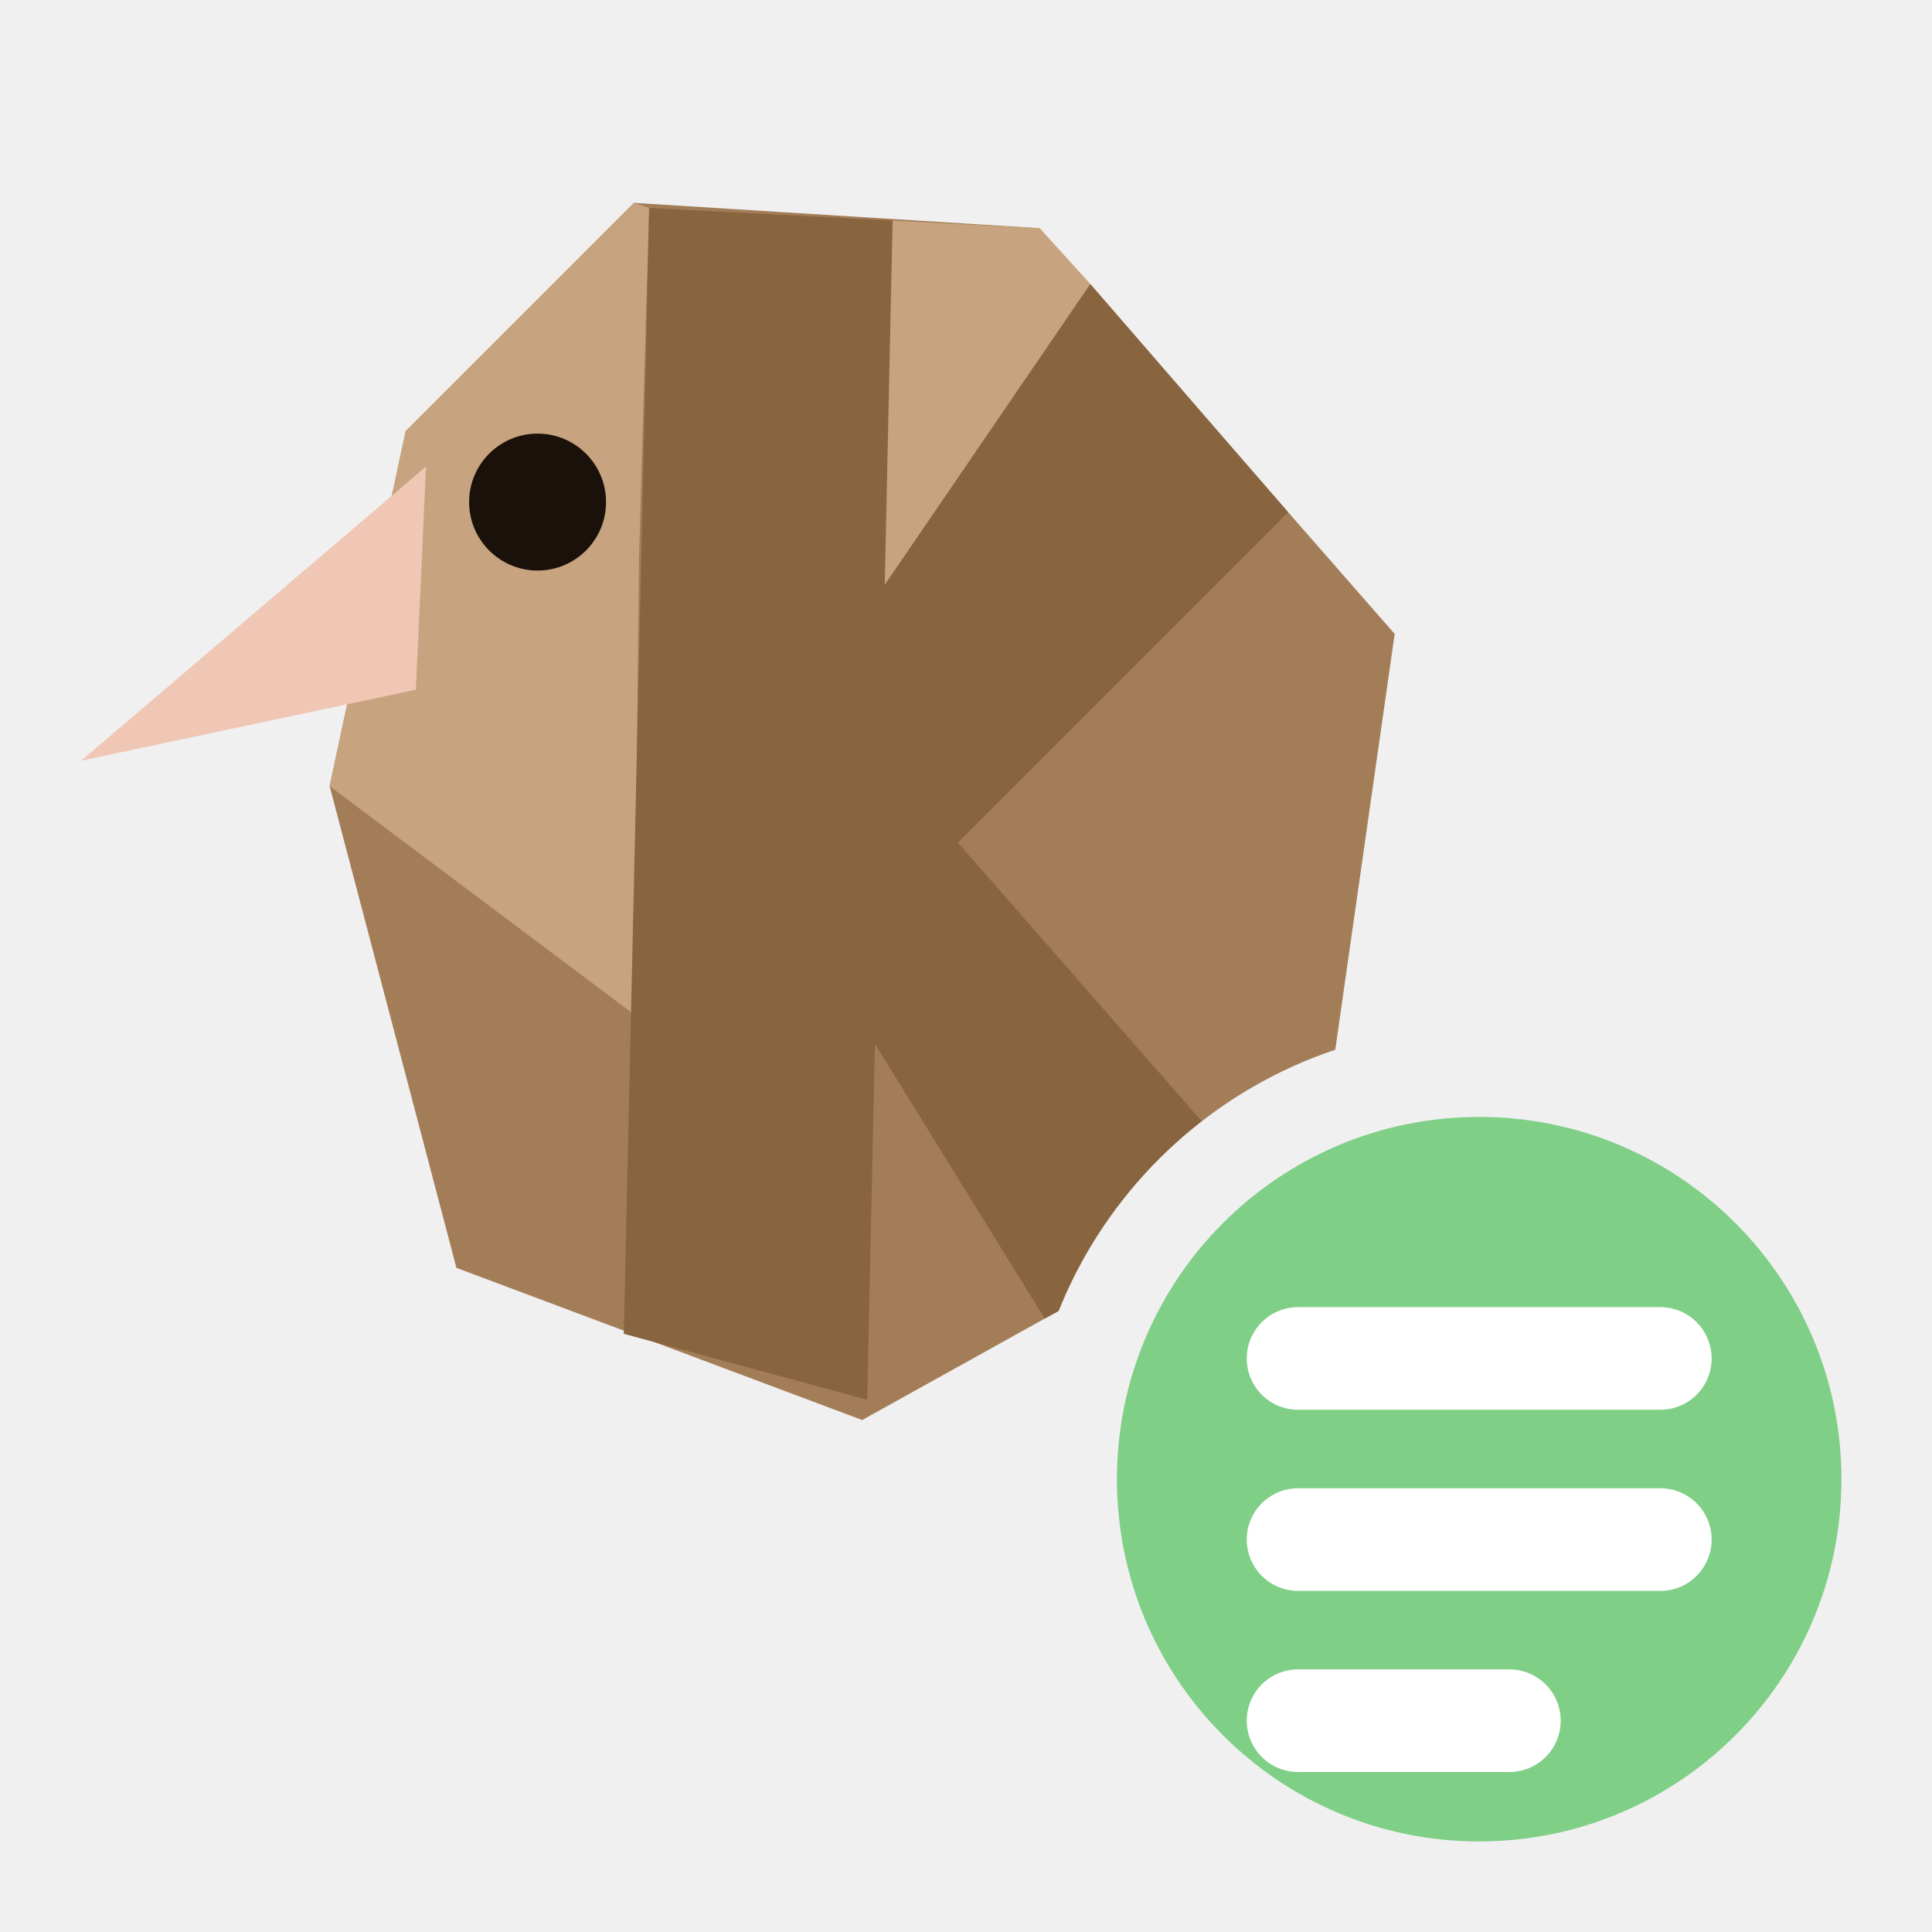
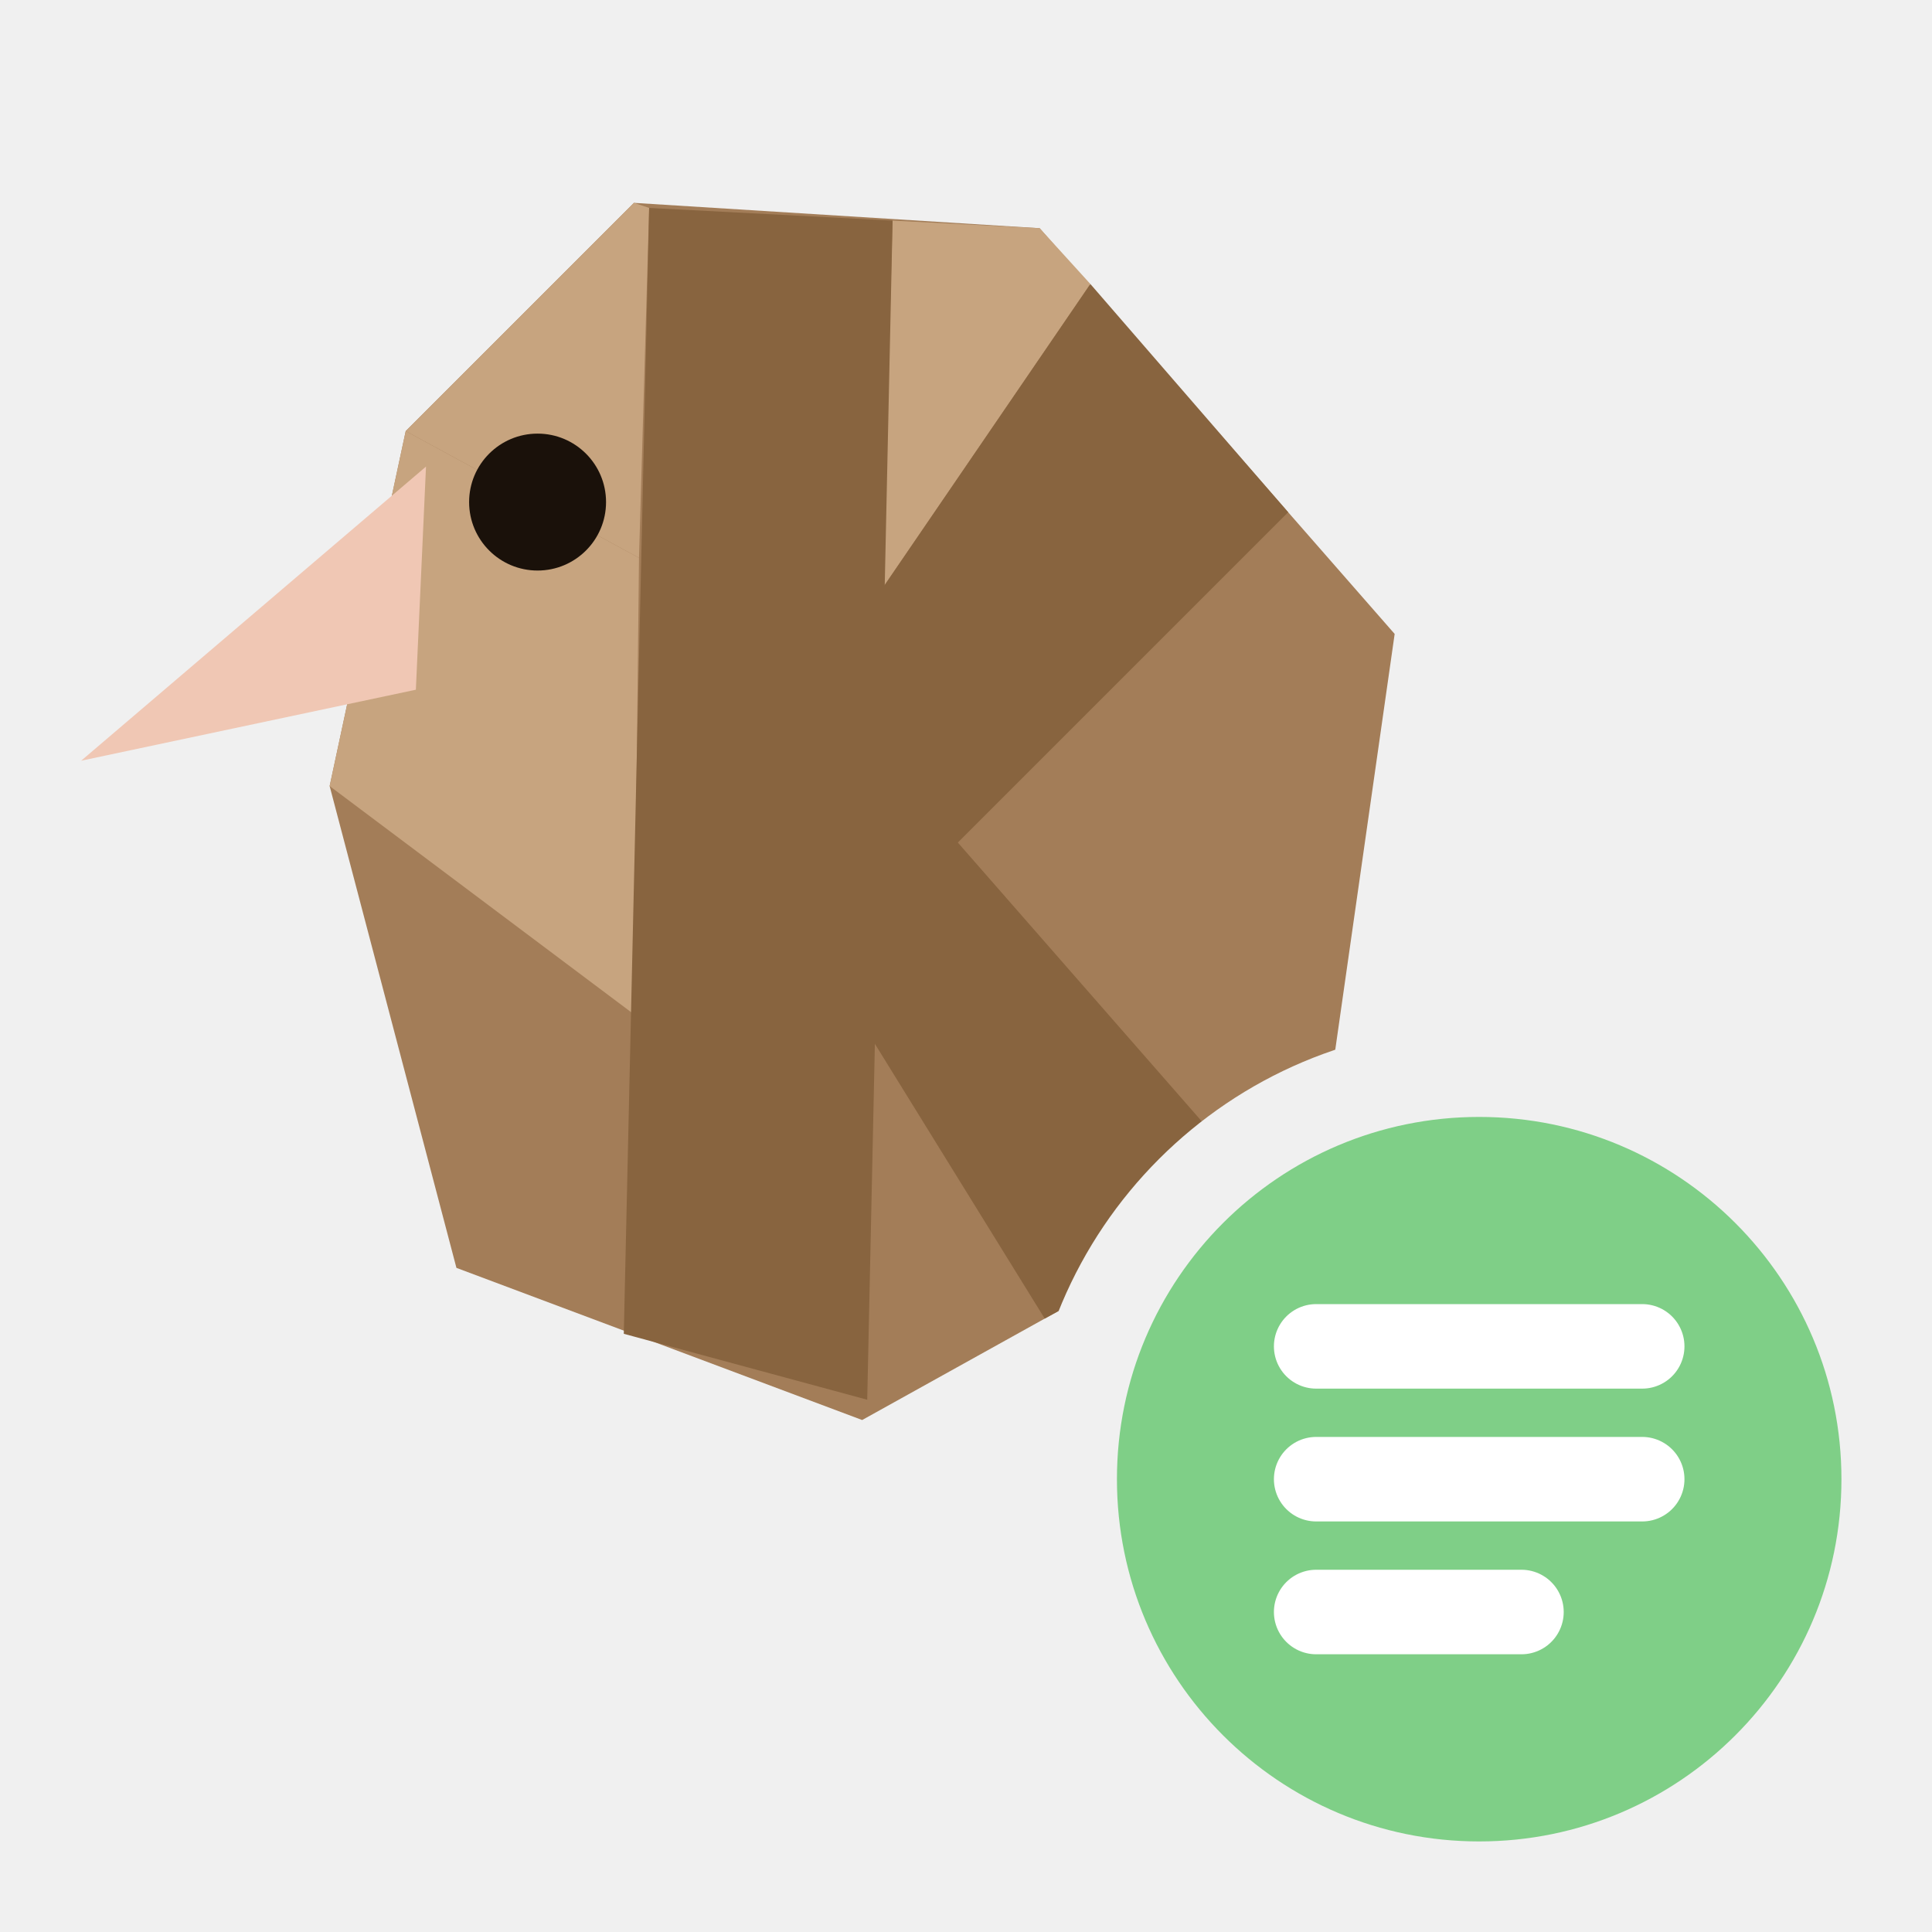
<svg xmlns="http://www.w3.org/2000/svg" viewBox="0 0 32 32" width="32" height="32">
  <mask id="gap">
    <rect width="32" height="32" fill="#fff" />
    <circle cx="24.5" cy="24.5" r="7.5" fill="#000" />
  </mask>
  <g mask="url(#gap)">
    <g transform="scale(0.84)">
      <g transform="translate(-2 -1)">
        <polygon fill="#a37d58" points="10,9.5 14.5,5 22.5,5.5 29.5,13.5 28,24 19,29 11,26 8.5,16.5" />
        <polygon fill="#c7a47f" points="10,9.5 14.5,5 14.8,5.1 14.6,12" />
        <polygon fill="#c7a47f" points="8.5,16.5 10,9.5 14.6,12 14.5,21" />
        <polygon fill="#c7a47f" points="19.6,5.35 22.5,5.5 23.5,6.6 19.4,12.6" />
        <polygon fill="#88643f" points="14.8,5.1 19.6,5.35 19.1,28.6 14.3,27.3" />
        <polygon fill="#88643f" points="19.4,12.6 23.5,6.6 27.4,11.1 19.3,19.2" />
        <polygon fill="#88643f" points="19.3,15.8 27,24.6 22.6,27 19.2,21.5" />
        <polygon fill="#f0c7b4" points="10.4,10.2 3.6,16 10.2,14.6" />
        <circle cx="12.6" cy="10.9" r="1.35" fill="#1a110a" />
      </g>
    </g>
  </g>
  <circle cx="24.5" cy="24.5" r="6" fill="#7fcf87" />
-   <path d="M21.5 22.5 h6 M21.5 25.5 h6 M21.5 28.5 h3.5" stroke="#fff" stroke-width="1.7" stroke-linecap="round" />
+   <path d="M21.8 22.3 h5.4 M21.8 24.5 h5.4 M21.8 26.7 h3.4" stroke="#fff" stroke-width="1.4" stroke-linecap="round" />
</svg>
